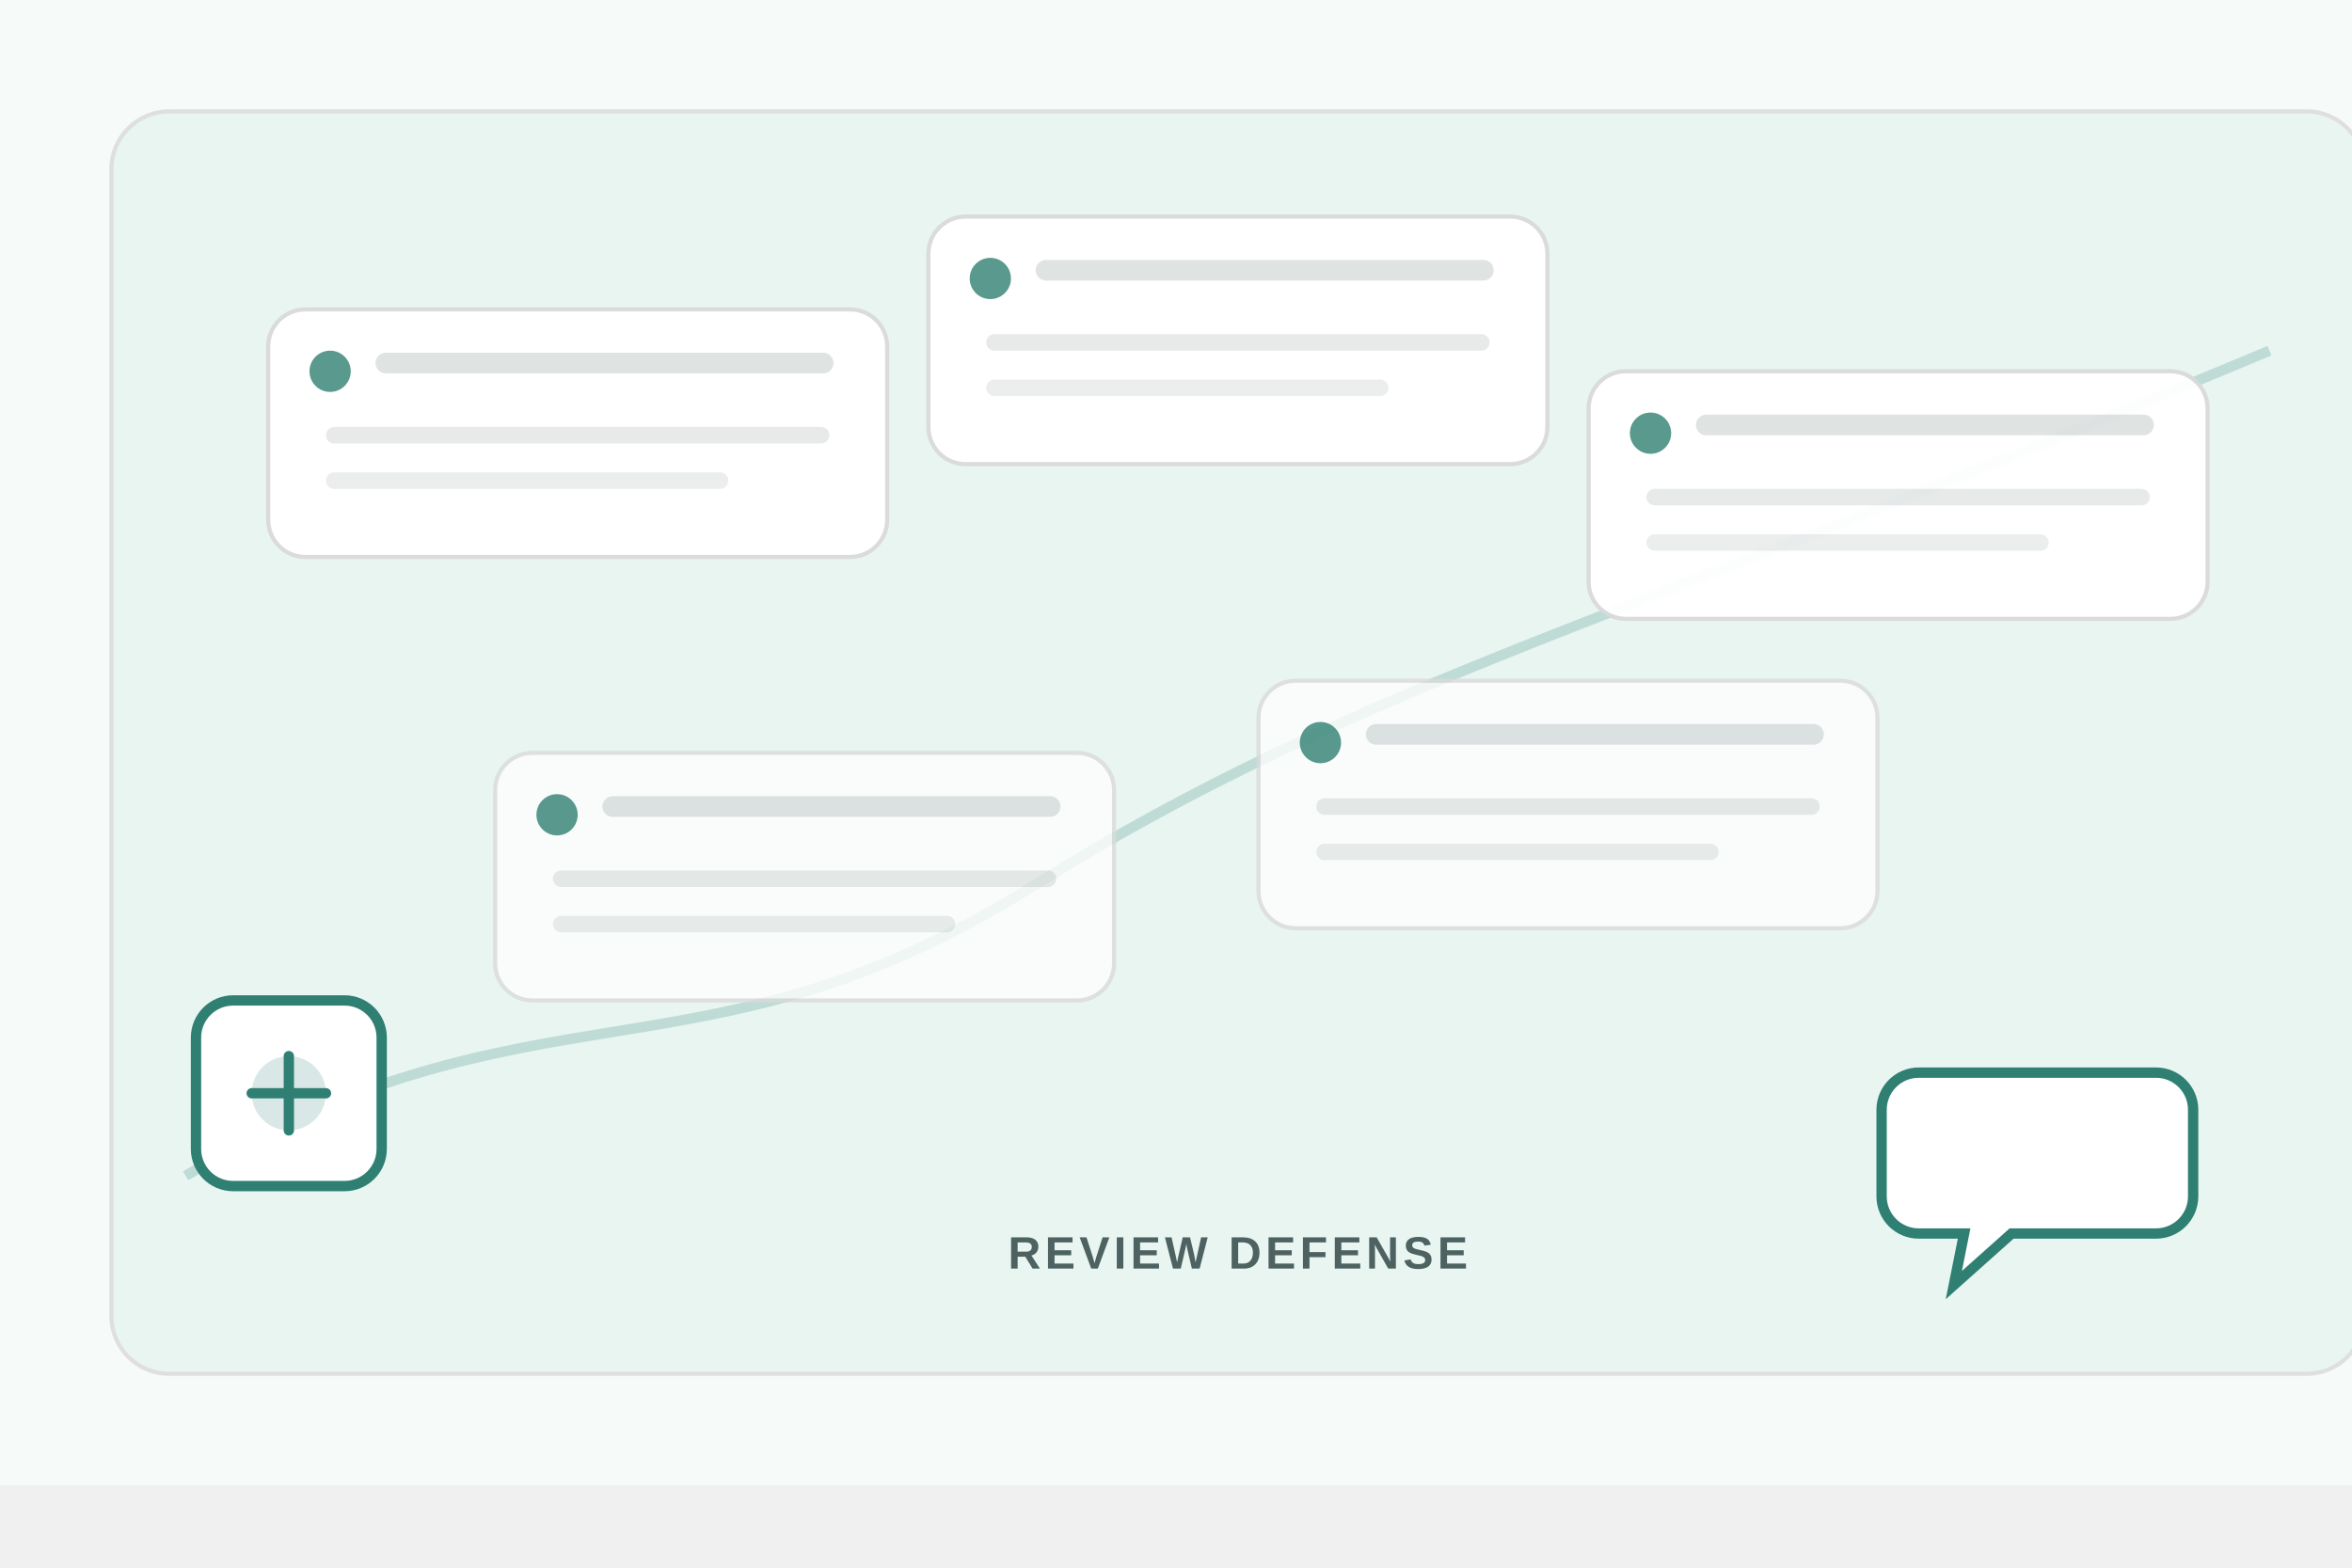
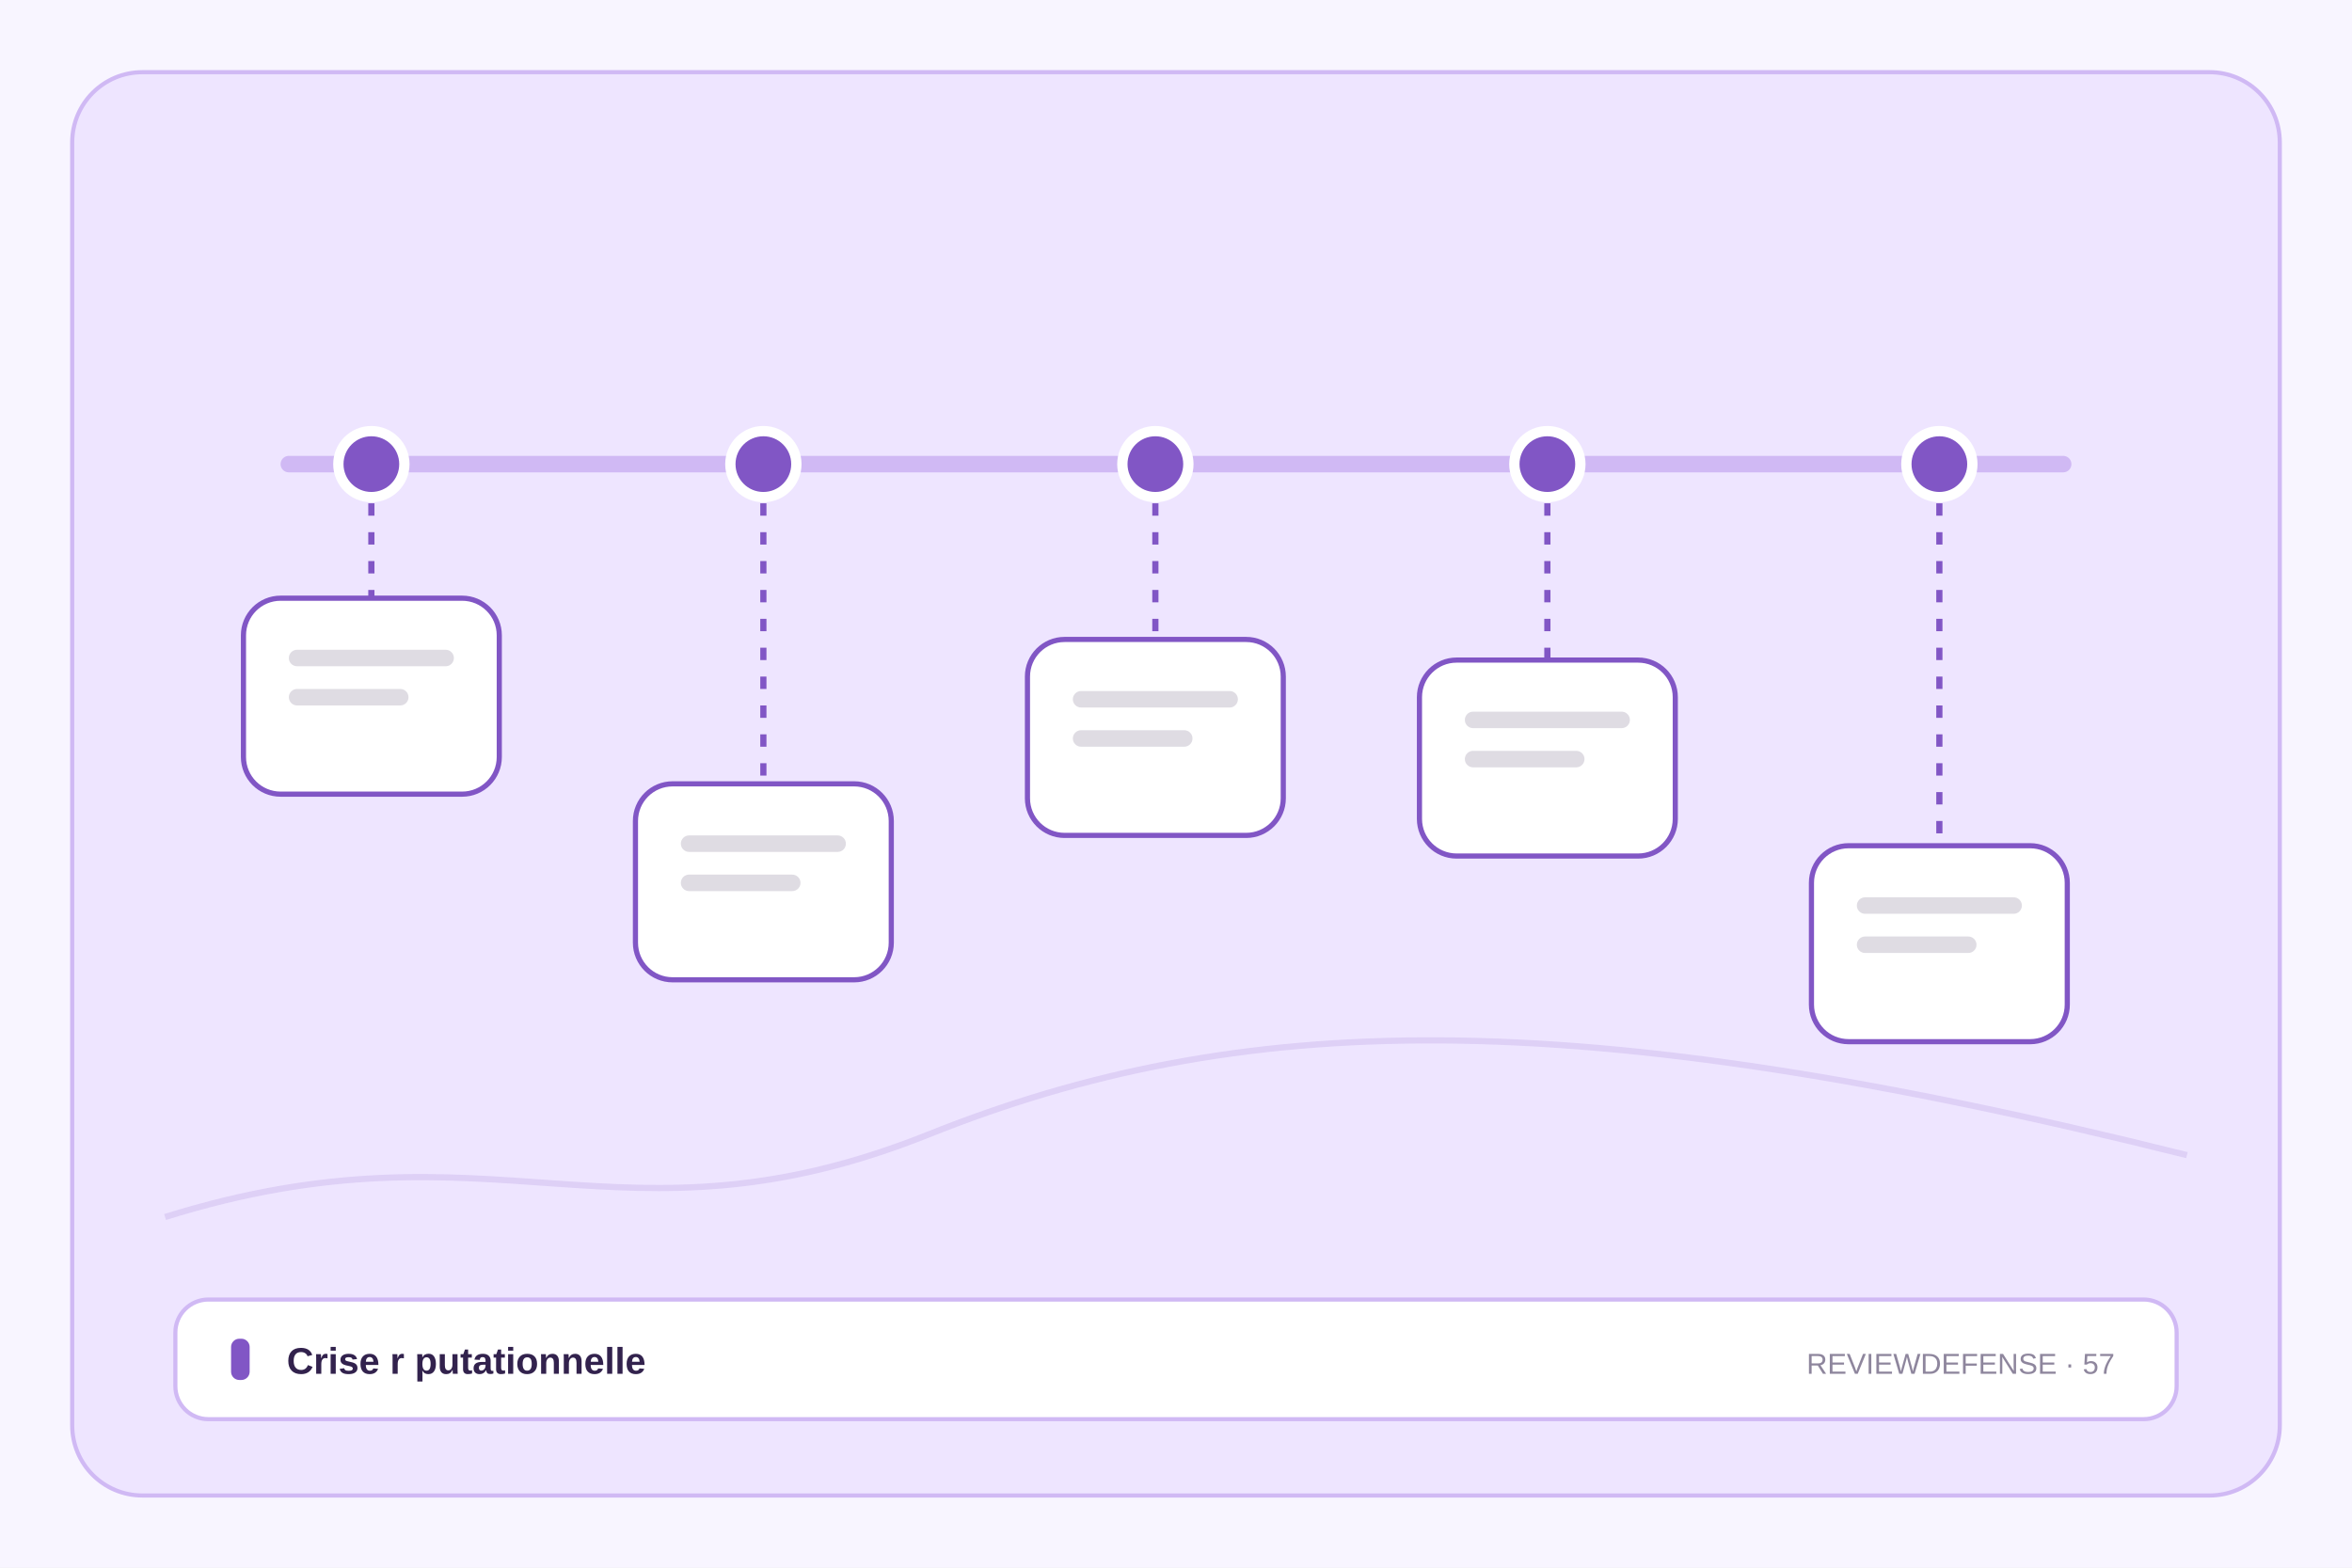
- <svg xmlns="http://www.w3.org/2000/svg" role="img" aria-label="Illustration : comment utiliser l ia pour analyser des avis clients sans remplacer le jugement humain" width="1140" height="760" viewBox="0 0 1140 760" preserveAspectRatio="xMidYMid meet">
-   <rect width="1200" height="720" fill="#f6faf9" />
-   <rect x="54" y="54" width="1092" height="612" rx="28" fill="#e8f5f1" stroke="#dfdfdf" stroke-width="2" />
-   <path d="M90 570 C260 470 340 530 500 430 S790 300 1100 170" fill="none" stroke="#2f7f72" stroke-width="5" opacity=".22" />
-   <rect x="130" y="150" width="300" height="120" rx="18" fill="white" stroke="#d9d9d9" stroke-width="2" opacity="0.95" />
-   <circle cx="160" cy="180" r="10" fill="#2f7f72" opacity=".8" />
-   <rect x="182" y="171" width="222" height="10" rx="5" fill="#102a2a" opacity=".13" />
-   <rect x="158" y="207" width="244" height="8" rx="4" fill="#102a2a" opacity=".10" />
-   <rect x="158" y="229" width="195" height="8" rx="4" fill="#102a2a" opacity=".08" />
-   <rect x="450" y="105" width="300" height="120" rx="18" fill="white" stroke="#d9d9d9" stroke-width="2" opacity="0.95" />
-   <circle cx="480" cy="135" r="10" fill="#2f7f72" opacity=".8" />
-   <rect x="502" y="126" width="222" height="10" rx="5" fill="#102a2a" opacity=".13" />
-   <rect x="478" y="162" width="244" height="8" rx="4" fill="#102a2a" opacity=".10" />
-   <rect x="478" y="184" width="195" height="8" rx="4" fill="#102a2a" opacity=".08" />
-   <rect x="770" y="180" width="300" height="120" rx="18" fill="white" stroke="#d9d9d9" stroke-width="2" opacity="0.95" />
-   <circle cx="800" cy="210" r="10" fill="#2f7f72" opacity=".8" />
-   <rect x="822" y="201" width="222" height="10" rx="5" fill="#102a2a" opacity=".13" />
-   <rect x="798" y="237" width="244" height="8" rx="4" fill="#102a2a" opacity=".10" />
-   <rect x="798" y="259" width="195" height="8" rx="4" fill="#102a2a" opacity=".08" />
-   <rect x="240" y="365" width="300" height="120" rx="18" fill="white" stroke="#d9d9d9" stroke-width="2" opacity="0.75" />
-   <circle cx="270" cy="395" r="10" fill="#2f7f72" opacity=".8" />
-   <rect x="292" y="386" width="222" height="10" rx="5" fill="#102a2a" opacity=".13" />
-   <rect x="268" y="422" width="244" height="8" rx="4" fill="#102a2a" opacity=".10" />
-   <rect x="268" y="444" width="195" height="8" rx="4" fill="#102a2a" opacity=".08" />
-   <rect x="610" y="330" width="300" height="120" rx="18" fill="white" stroke="#d9d9d9" stroke-width="2" opacity="0.75" />
-   <circle cx="640" cy="360" r="10" fill="#2f7f72" opacity=".8" />
-   <rect x="662" y="351" width="222" height="10" rx="5" fill="#102a2a" opacity=".13" />
-   <rect x="638" y="387" width="244" height="8" rx="4" fill="#102a2a" opacity=".10" />
-   <rect x="638" y="409" width="195" height="8" rx="4" fill="#102a2a" opacity=".08" />
-   <rect x="95" y="485" width="90" height="90" rx="18" fill="white" stroke="#2f7f72" stroke-width="5" />
-   <circle cx="140" cy="530" r="18" fill="#2f7f72" opacity=".18" />
-   <path d="M140 512v36M122 530h36" stroke="#2f7f72" stroke-width="5" stroke-linecap="round" />
-   <path d="M930 520 h115 a18 18 0 0 1 18 18 v42 a18 18 0 0 1-18 18 h-70 l-28 25 5-25 h-22 a18 18 0 0 1-18-18 v-42 a18 18 0 0 1 18-18z" fill="white" stroke="#2f7f72" stroke-width="5" />
-   <text x="600" y="615" text-anchor="middle" font-family="Arial, Helvetica, sans-serif" font-size="22" font-weight="700" letter-spacing="2" fill="#102a2a" opacity=".72">REVIEW DEFENSE</text>
+ <svg xmlns="http://www.w3.org/2000/svg" role="img" aria-labelledby="title desc" width="1140" height="760" viewBox="0 0 1140 760" preserveAspectRatio="xMidYMid meet">
+   <rect width="1140" height="760" fill="#F8F5FF" />
+   <rect x="35" y="35" width="1070" height="690" rx="34" fill="#EEE5FF" stroke="#D0B9F4" stroke-width="2" />
+   <path d="M80 590C240 540 300 610 450 550S760 485 1060 560" stroke="#8156C5" stroke-width="3" opacity=".15" fill="none" />
+   <path d="M140 225H1000" stroke="#D0B9F4" stroke-width="8" stroke-linecap="round" />
+   <circle cx="180" cy="225" r="16" fill="#8156C5" stroke="#fff" stroke-width="5" />
+   <path d="M180 244v46" stroke="#8156C5" stroke-width="3" stroke-dasharray="6 8" />
+   <rect x="118" y="290" width="124" height="95" rx="18" fill="#fff" stroke="#8156C5" stroke-width="2.5" />
+   <rect x="140" y="315" width="80" height="8" rx="4" fill="#32224D" opacity=".16" />
+   <rect x="140" y="334" width="58" height="8" rx="4" fill="#32224D" opacity=".16" />
+   <circle cx="370" cy="225" r="16" fill="#8156C5" stroke="#fff" stroke-width="5" />
+   <path d="M370 244v136" stroke="#8156C5" stroke-width="3" stroke-dasharray="6 8" />
+   <rect x="308" y="380" width="124" height="95" rx="18" fill="#fff" stroke="#8156C5" stroke-width="2.5" />
+   <rect x="330" y="405" width="80" height="8" rx="4" fill="#32224D" opacity=".16" />
+   <rect x="330" y="424" width="58" height="8" rx="4" fill="#32224D" opacity=".16" />
+   <circle cx="560" cy="225" r="16" fill="#8156C5" stroke="#fff" stroke-width="5" />
+   <path d="M560 244v66" stroke="#8156C5" stroke-width="3" stroke-dasharray="6 8" />
+   <rect x="498" y="310" width="124" height="95" rx="18" fill="#fff" stroke="#8156C5" stroke-width="2.5" />
+   <rect x="520" y="335" width="80" height="8" rx="4" fill="#32224D" opacity=".16" />
+   <rect x="520" y="354" width="58" height="8" rx="4" fill="#32224D" opacity=".16" />
+   <circle cx="750" cy="225" r="16" fill="#8156C5" stroke="#fff" stroke-width="5" />
+   <path d="M750 244v76" stroke="#8156C5" stroke-width="3" stroke-dasharray="6 8" />
+   <rect x="688" y="320" width="124" height="95" rx="18" fill="#fff" stroke="#8156C5" stroke-width="2.5" />
+   <rect x="710" y="345" width="80" height="8" rx="4" fill="#32224D" opacity=".16" />
+   <rect x="710" y="364" width="58" height="8" rx="4" fill="#32224D" opacity=".16" />
+   <circle cx="940" cy="225" r="16" fill="#8156C5" stroke="#fff" stroke-width="5" />
+   <path d="M940 244v166" stroke="#8156C5" stroke-width="3" stroke-dasharray="6 8" />
+   <rect x="878" y="410" width="124" height="95" rx="18" fill="#fff" stroke="#8156C5" stroke-width="2.5" />
+   <rect x="900" y="435" width="80" height="8" rx="4" fill="#32224D" opacity=".16" />
+   <rect x="900" y="454" width="58" height="8" rx="4" fill="#32224D" opacity=".16" />
+   <rect x="85" y="630" width="970" height="58" rx="16" fill="#fff" stroke="#D0B9F4" stroke-width="2" />
+   <rect x="112" y="649" width="9" height="20" rx="4" fill="#8156C5" />
+   <text x="139" y="666" font-family="Arial,sans-serif" font-size="18" font-weight="700" fill="#32224D">Crise r putationnelle</text>
+   <text x="1025" y="666" text-anchor="end" font-family="Arial,sans-serif" font-size="14" fill="#32224D" opacity=".55">REVIEWDEFENSE · 57</text>
</svg>
